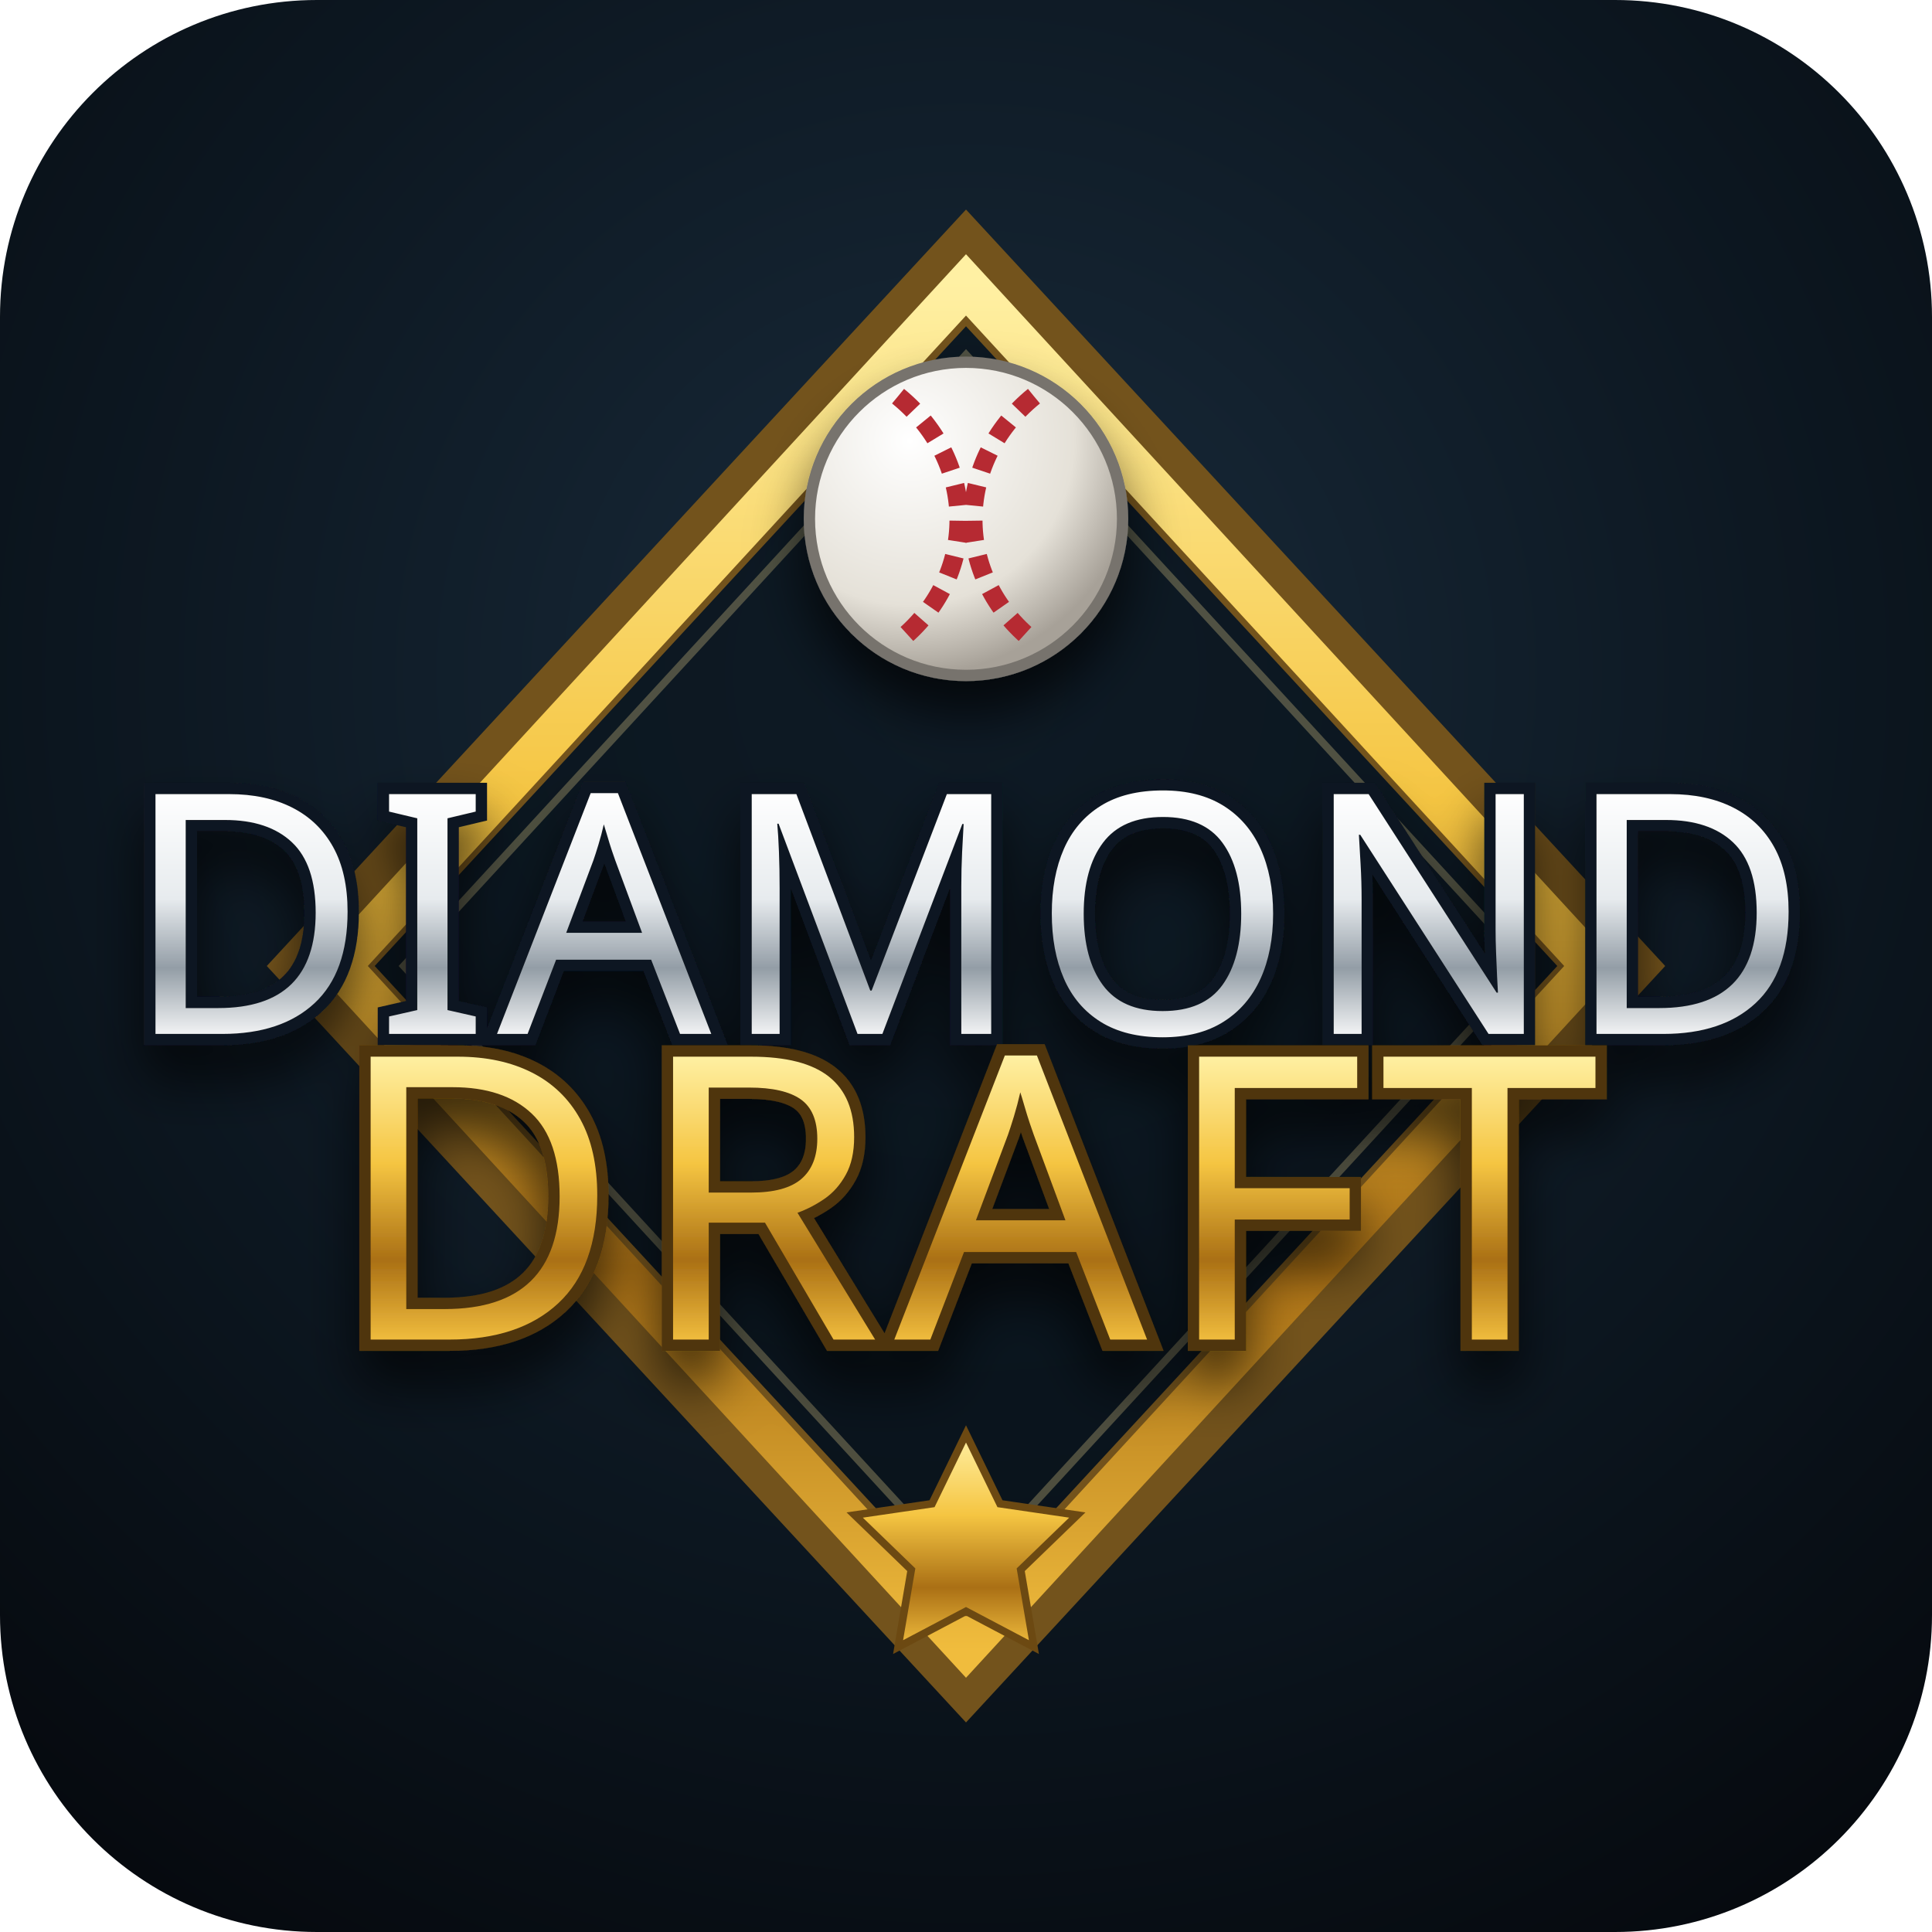
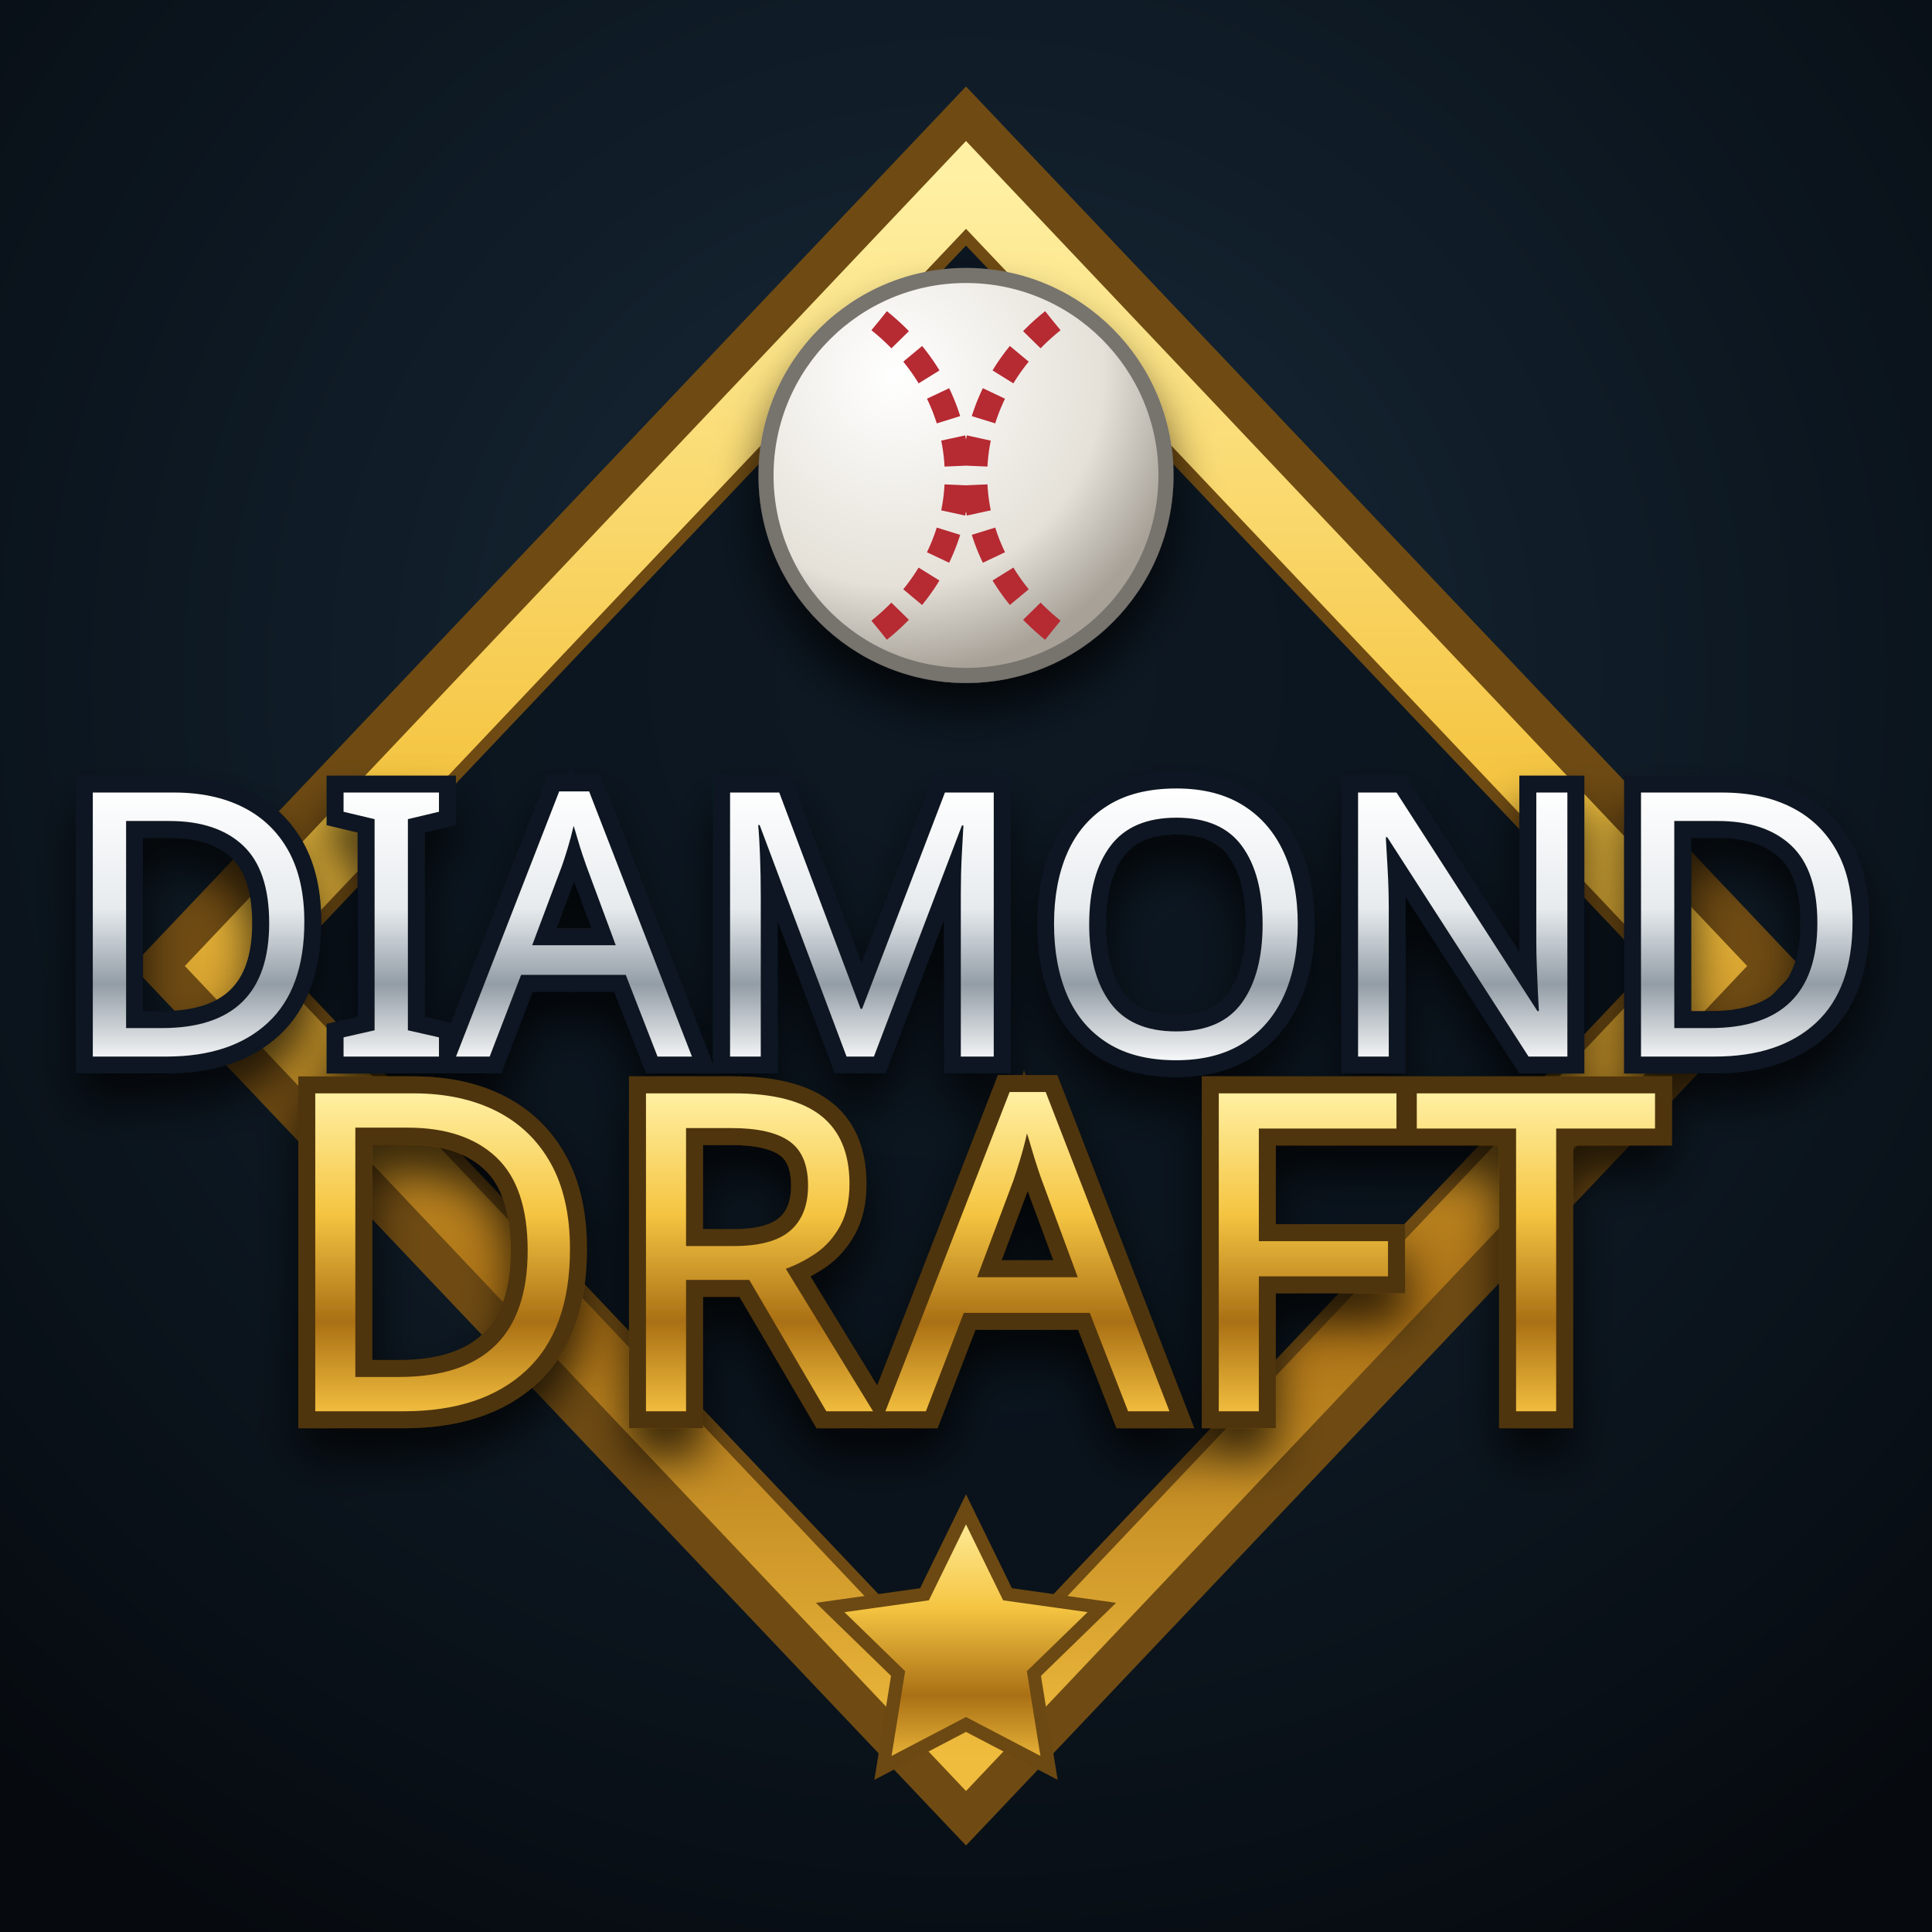
<svg xmlns="http://www.w3.org/2000/svg" viewBox="0 0 1024 1024" role="img" aria-label="Diamond Draft app icon">
  <defs>
    <radialGradient id="background" cx="50%" cy="35%" r="75%">
      <stop offset="0" stop-color="#192b3b" />
      <stop offset="0.55" stop-color="#0d1822" />
      <stop offset="1" stop-color="#060a0f" />
    </radialGradient>
    <linearGradient id="gold" x1="0" y1="0" x2="0" y2="1">
      <stop stop-color="#fff0a3" />
      <stop offset="0.38" stop-color="#f5c542" />
      <stop offset="0.72" stop-color="#aa7015" />
      <stop offset="1" stop-color="#f0bc3d" />
    </linearGradient>
    <linearGradient id="silver" x1="0" y1="0" x2="0" y2="1">
      <stop stop-color="#ffffff" />
      <stop offset="0.44" stop-color="#e7ebee" />
      <stop offset="0.72" stop-color="#939da6" />
      <stop offset="1" stop-color="#f6f7f8" />
    </linearGradient>
    <radialGradient id="ball" cx="32%" cy="25%" r="75%">
      <stop stop-color="#ffffff" />
      <stop offset="0.7" stop-color="#e5e1d8" />
      <stop offset="1" stop-color="#a7a198" />
    </radialGradient>
-     <filter id="shadow" x="-30%" y="-30%" width="160%" height="180%">
-       <feDropShadow dx="0" dy="18" stdDeviation="14" flood-color="#000000" flood-opacity="0.7" />
+     <filter id="shadow" x="-25%" y="-25%" width="150%" height="170%">
+       <feDropShadow dx="0" dy="16" stdDeviation="12" flood-color="#000000" flood-opacity="0.72" />
    </filter>
  </defs>
-   <rect width="1024" height="1024" rx="168" fill="url(#background)" />
-   <path d="M512 142 854 512 512 882 170 512Z" fill="#09121a" fill-opacity="0.64" stroke="#73531c" stroke-width="42" />
-   <path d="M512 151 844 512 512 873 180 512Z" fill="none" stroke="url(#gold)" stroke-width="22" />
-   <path d="M512 188 810 512 512 836 214 512Z" fill="none" stroke="#ffe596" stroke-opacity="0.28" stroke-width="4" />
+   <rect width="1024" height="1024" fill="url(#background)" />
+   <path d="M512 88 914 512 512 936 110 512Z" fill="#09121a" fill-opacity="0.7" stroke="#6f4b13" stroke-width="58" />
+   <path d="M512 98 904 512 512 926 120 512Z" fill="none" stroke="url(#gold)" stroke-width="32" />
  <g filter="url(#shadow)">
-     <circle cx="512" cy="275" r="83" fill="url(#ball)" stroke="#77736d" stroke-width="6" />
-     <path d="M476 210c43 35 43 96 0 130M548 210c-43 35-43 96 0 130" fill="none" stroke="#b62932" stroke-width="10" stroke-dasharray="11 8" />
-     <text x="512" y="548" fill="url(#silver)" stroke="#111820" stroke-width="12" paint-order="stroke fill" text-anchor="middle" font-family="Impact, Arial Narrow, sans-serif" font-size="178" letter-spacing="4">DIAMOND</text>
-     <text x="512" y="710" fill="url(#gold)" stroke="#50350d" stroke-width="12" paint-order="stroke fill" text-anchor="middle" font-family="Impact, Arial Narrow, sans-serif" font-size="210" letter-spacing="7">DRAFT</text>
+     <circle cx="512" cy="252" r="106" fill="url(#ball)" stroke="#77736d" stroke-width="8" />
+     <path d="M466 170c55 44 55 120 0 164M558 170c-55 44-55 120 0 164" fill="none" stroke="#b62932" stroke-width="13" stroke-dasharray="15 10" />
+     <text x="512" y="560" fill="url(#silver)" stroke="#111820" stroke-width="18" paint-order="stroke fill" text-anchor="middle" font-family="Impact, Arial Narrow, sans-serif" font-size="196" letter-spacing="1">DIAMOND</text>
+     <text x="512" y="748" fill="url(#gold)" stroke="#50350d" stroke-width="18" paint-order="stroke fill" text-anchor="middle" font-family="Impact, Arial Narrow, sans-serif" font-size="236" letter-spacing="3">DRAFT</text>
  </g>
-   <path d="m512 760 18 37 41 6-30 29 7 41-36-19-36 19 7-41-30-29 41-6Z" fill="url(#gold)" stroke="#6c4912" stroke-width="4" />
+   <path d="m512 800 22 45 50 7-36 35 8 50-44-23-44 23 8-50-36-35 50-7Z" fill="url(#gold)" stroke="#6c4912" stroke-width="7" />
</svg>
